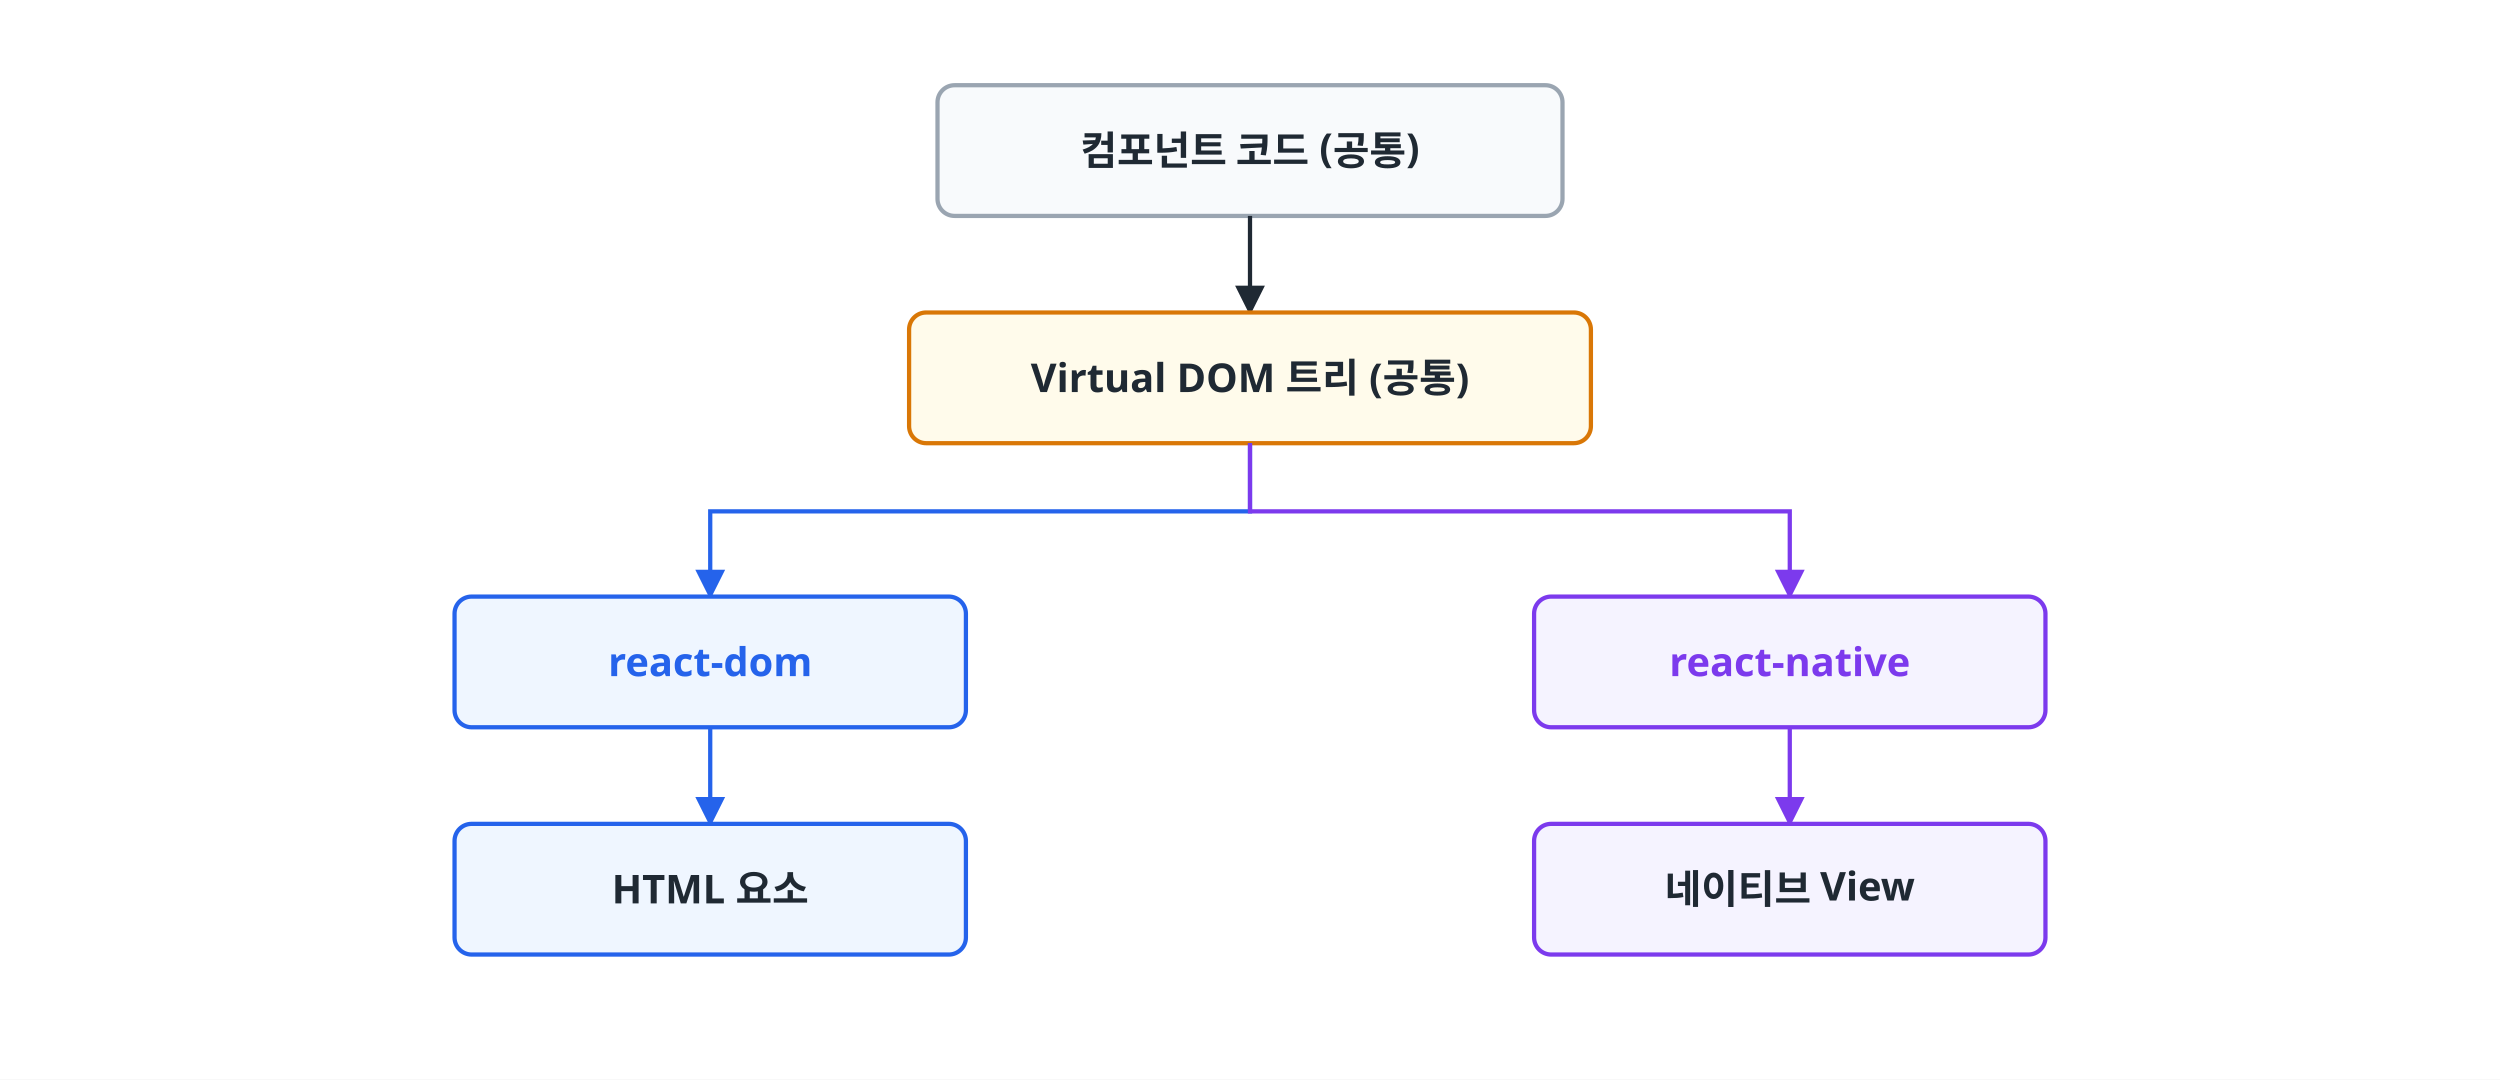
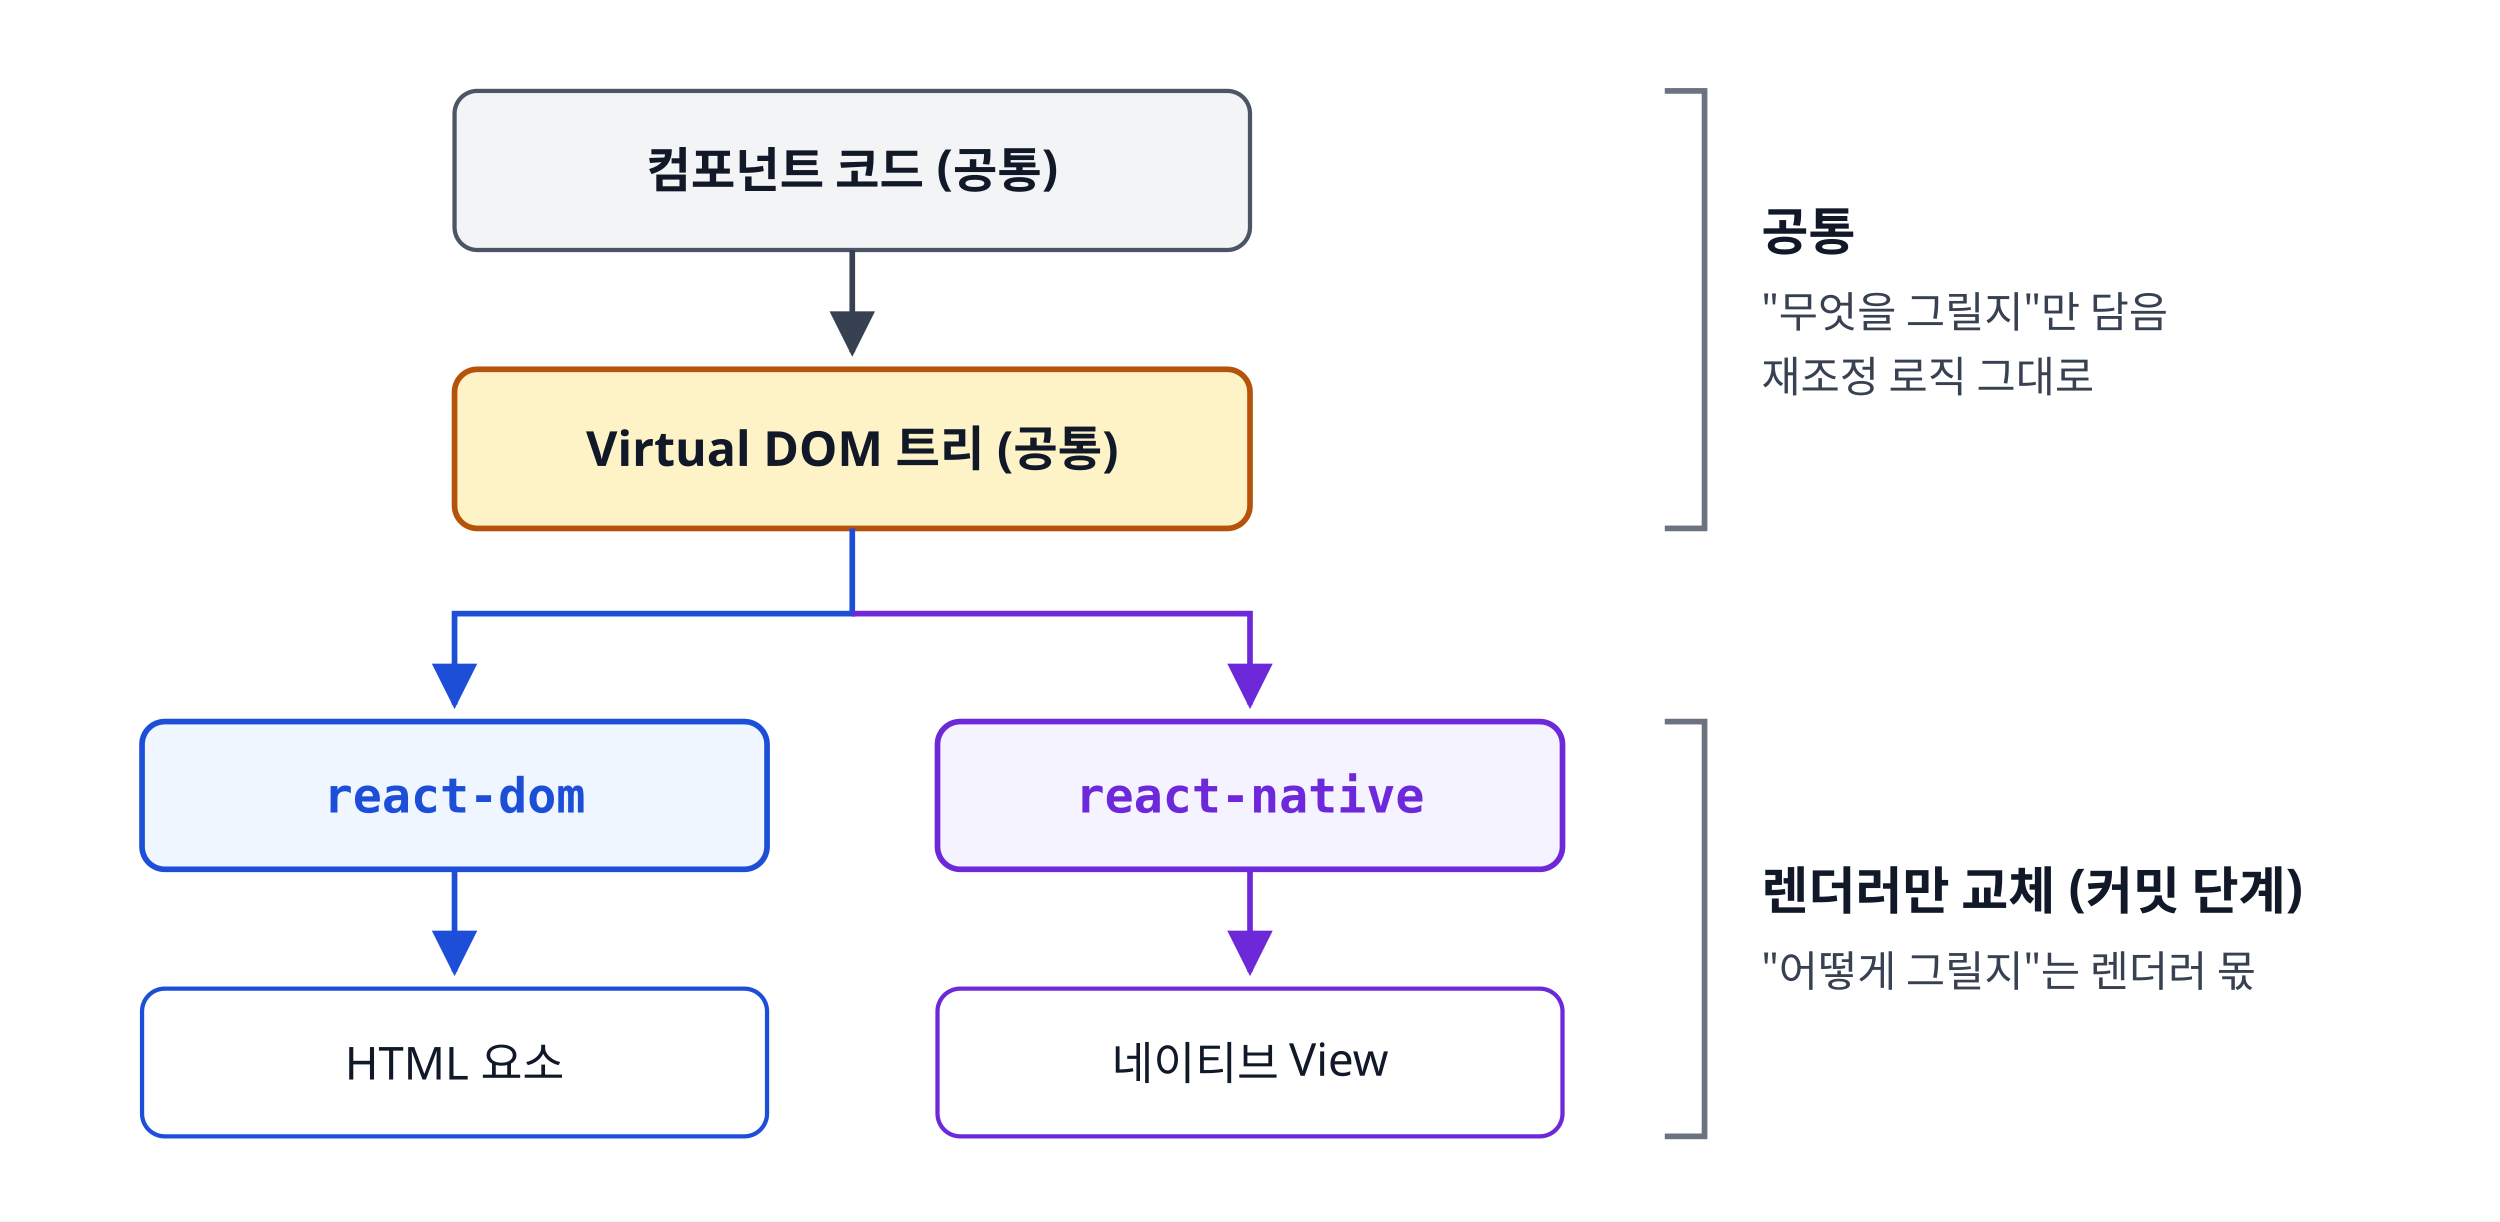
- <svg xmlns="http://www.w3.org/2000/svg" viewBox="0 0 880 380" width="880" height="380" font-family="'Malgun Gothic','Apple SD Gothic Neo','Noto Sans KR','Segoe UI',sans-serif" role="img" aria-labelledby="t d">
-   <rect width="880" height="380" fill="#ffffff" />
+ <svg xmlns="http://www.w3.org/2000/svg" viewBox="0 0 880 430" width="880" height="430" font-family="'Malgun Gothic','Apple SD Gothic Neo','Noto Sans KR','Segoe UI',sans-serif" role="img" aria-labelledby="t d">
+   <rect width="880" height="430" fill="#ffffff" />
  <defs>
-     <marker id="a-ink" viewBox="0 0 10 10" refX="9" refY="5" markerWidth="7" markerHeight="7" orient="auto-start-reverse">
-       <path d="M0,0 L10,5 L0,10 z" fill="#1f2933" />
+     <marker id="ah-gray" viewBox="0 0 10 10" refX="9" refY="5" markerWidth="8" markerHeight="8" orient="auto-start-reverse">
+       <path d="M0,0 L10,5 L0,10 z" fill="#374151" />
    </marker>
-     <marker id="a-blue" viewBox="0 0 10 10" refX="9" refY="5" markerWidth="7" markerHeight="7" orient="auto-start-reverse">
-       <path d="M0,0 L10,5 L0,10 z" fill="#2563eb" />
+     <marker id="ah-blue" viewBox="0 0 10 10" refX="9" refY="5" markerWidth="8" markerHeight="8" orient="auto-start-reverse">
+       <path d="M0,0 L10,5 L0,10 z" fill="#1d4ed8" />
    </marker>
-     <marker id="a-purple" viewBox="0 0 10 10" refX="9" refY="5" markerWidth="7" markerHeight="7" orient="auto-start-reverse">
-       <path d="M0,0 L10,5 L0,10 z" fill="#7c3aed" />
+     <marker id="ah-purple" viewBox="0 0 10 10" refX="9" refY="5" markerWidth="8" markerHeight="8" orient="auto-start-reverse">
+       <path d="M0,0 L10,5 L0,10 z" fill="#6d28d9" />
    </marker>
  </defs>
-   <rect x="330" y="30" width="220" height="46" rx="6" fill="#f8fafc" stroke="#9aa5b1" stroke-width="1.5" />
-   <text x="440" y="58" font-size="14" font-weight="bold" fill="#1f2933" text-anchor="middle">컴포넌트 코드 (공통)</text>
-   <path d="M440,76 L440,110" stroke="#1f2933" stroke-width="1.5" fill="none" marker-end="url(#a-ink)" />
-   <rect x="320" y="110" width="240" height="46" rx="6" fill="#fffbeb" stroke="#d97706" stroke-width="1.5" />
-   <text x="440" y="138" font-size="14" font-weight="bold" fill="#1f2933" text-anchor="middle">Virtual DOM 트리 (공통)</text>
-   <path d="M440,156 L440,180 L250,180 L250,210" stroke="#2563eb" stroke-width="1.5" fill="none" marker-end="url(#a-blue)" />
-   <path d="M440,156 L440,180 L630,180 L630,210" stroke="#7c3aed" stroke-width="1.5" fill="none" marker-end="url(#a-purple)" />
-   <rect x="160" y="210" width="180" height="46" rx="6" fill="#eff6ff" stroke="#2563eb" stroke-width="1.5" />
-   <text x="250" y="238" font-size="14" font-weight="bold" fill="#2563eb" text-anchor="middle">react-dom</text>
-   <rect x="540" y="210" width="180" height="46" rx="6" fill="#f5f3ff" stroke="#7c3aed" stroke-width="1.5" />
-   <text x="630" y="238" font-size="14" font-weight="bold" fill="#7c3aed" text-anchor="middle">react-native</text>
-   <path d="M250,256 L250,290" stroke="#2563eb" stroke-width="1.5" fill="none" marker-end="url(#a-blue)" />
-   <path d="M630,256 L630,290" stroke="#7c3aed" stroke-width="1.5" fill="none" marker-end="url(#a-purple)" />
-   <rect x="160" y="290" width="180" height="46" rx="6" fill="#eff6ff" stroke="#2563eb" stroke-width="1.5" />
-   <text x="250" y="318" font-size="14" font-weight="bold" fill="#1f2933" text-anchor="middle">HTML 요소</text>
-   <rect x="540" y="290" width="180" height="46" rx="6" fill="#f5f3ff" stroke="#7c3aed" stroke-width="1.5" />
-   <text x="630" y="318" font-size="14" font-weight="bold" fill="#1f2933" text-anchor="middle">네이티브 View</text>
+   <rect x="160" y="32" width="280" height="56" rx="8" fill="#f3f4f6" stroke="#4b5563" stroke-width="1.5" />
+   <text x="300" y="66" font-size="17" font-weight="bold" fill="#111827" text-anchor="middle">컴포넌트 코드 (공통)</text>
+   <path d="M300,88 V124" stroke="#374151" stroke-width="2" fill="none" marker-end="url(#ah-gray)" />
+   <rect x="160" y="130" width="280" height="56" rx="8" fill="#fef3c7" stroke="#b45309" stroke-width="2" />
+   <text x="300" y="164" font-size="17" font-weight="bold" fill="#111827" text-anchor="middle">Virtual DOM 트리 (공통)</text>
+   <path d="M300,186 V216 H160 V248" stroke="#1d4ed8" stroke-width="2" fill="none" marker-end="url(#ah-blue)" />
+   <path d="M300,216 H440 V248" stroke="#6d28d9" stroke-width="2" fill="none" marker-end="url(#ah-purple)" />
+   <rect x="50" y="254" width="220" height="52" rx="8" fill="#eff6ff" stroke="#1d4ed8" stroke-width="2" />
+   <text x="160" y="286" font-size="17" font-weight="bold" fill="#1d4ed8" text-anchor="middle" font-family="Consolas,'D2Coding',Menlo,'Malgun Gothic',monospace">react-dom</text>
+   <rect x="330" y="254" width="220" height="52" rx="8" fill="#f5f3ff" stroke="#6d28d9" stroke-width="2" />
+   <text x="440" y="286" font-size="17" font-weight="bold" fill="#6d28d9" text-anchor="middle" font-family="Consolas,'D2Coding',Menlo,'Malgun Gothic',monospace">react-native</text>
+   <path d="M160,306 V342" stroke="#1d4ed8" stroke-width="2" fill="none" marker-end="url(#ah-blue)" />
+   <path d="M440,306 V342" stroke="#6d28d9" stroke-width="2" fill="none" marker-end="url(#ah-purple)" />
+   <rect x="50" y="348" width="220" height="52" rx="8" fill="#ffffff" stroke="#1d4ed8" stroke-width="1.5" />
+   <text x="160" y="380" font-size="16" fill="#111827" text-anchor="middle">HTML 요소</text>
+   <rect x="330" y="348" width="220" height="52" rx="8" fill="#ffffff" stroke="#6d28d9" stroke-width="1.5" />
+   <text x="440" y="380" font-size="16" fill="#111827" text-anchor="middle">네이티브 View</text>
+   <path d="M586,32 H600 V186 H586" stroke="#6b7280" stroke-width="2" fill="none" />
+   <text x="620" y="88" font-size="18" font-weight="bold" fill="#111827">공통</text>
+   <text x="620" y="114" font-size="15" fill="#374151">"무엇을 그릴지"만 담음</text>
+   <text x="620" y="138" font-size="15" fill="#374151">재조정 로직 그대로</text>
+   <path d="M586,254 H600 V400 H586" stroke="#6b7280" stroke-width="2" fill="none" />
+   <text x="620" y="320" font-size="18" font-weight="bold" fill="#111827">렌더러만 교체 (커밋 단계)</text>
+   <text x="620" y="346" font-size="15" fill="#374151">"어떻게 그릴지"는 렌더러 몫</text>
</svg>
